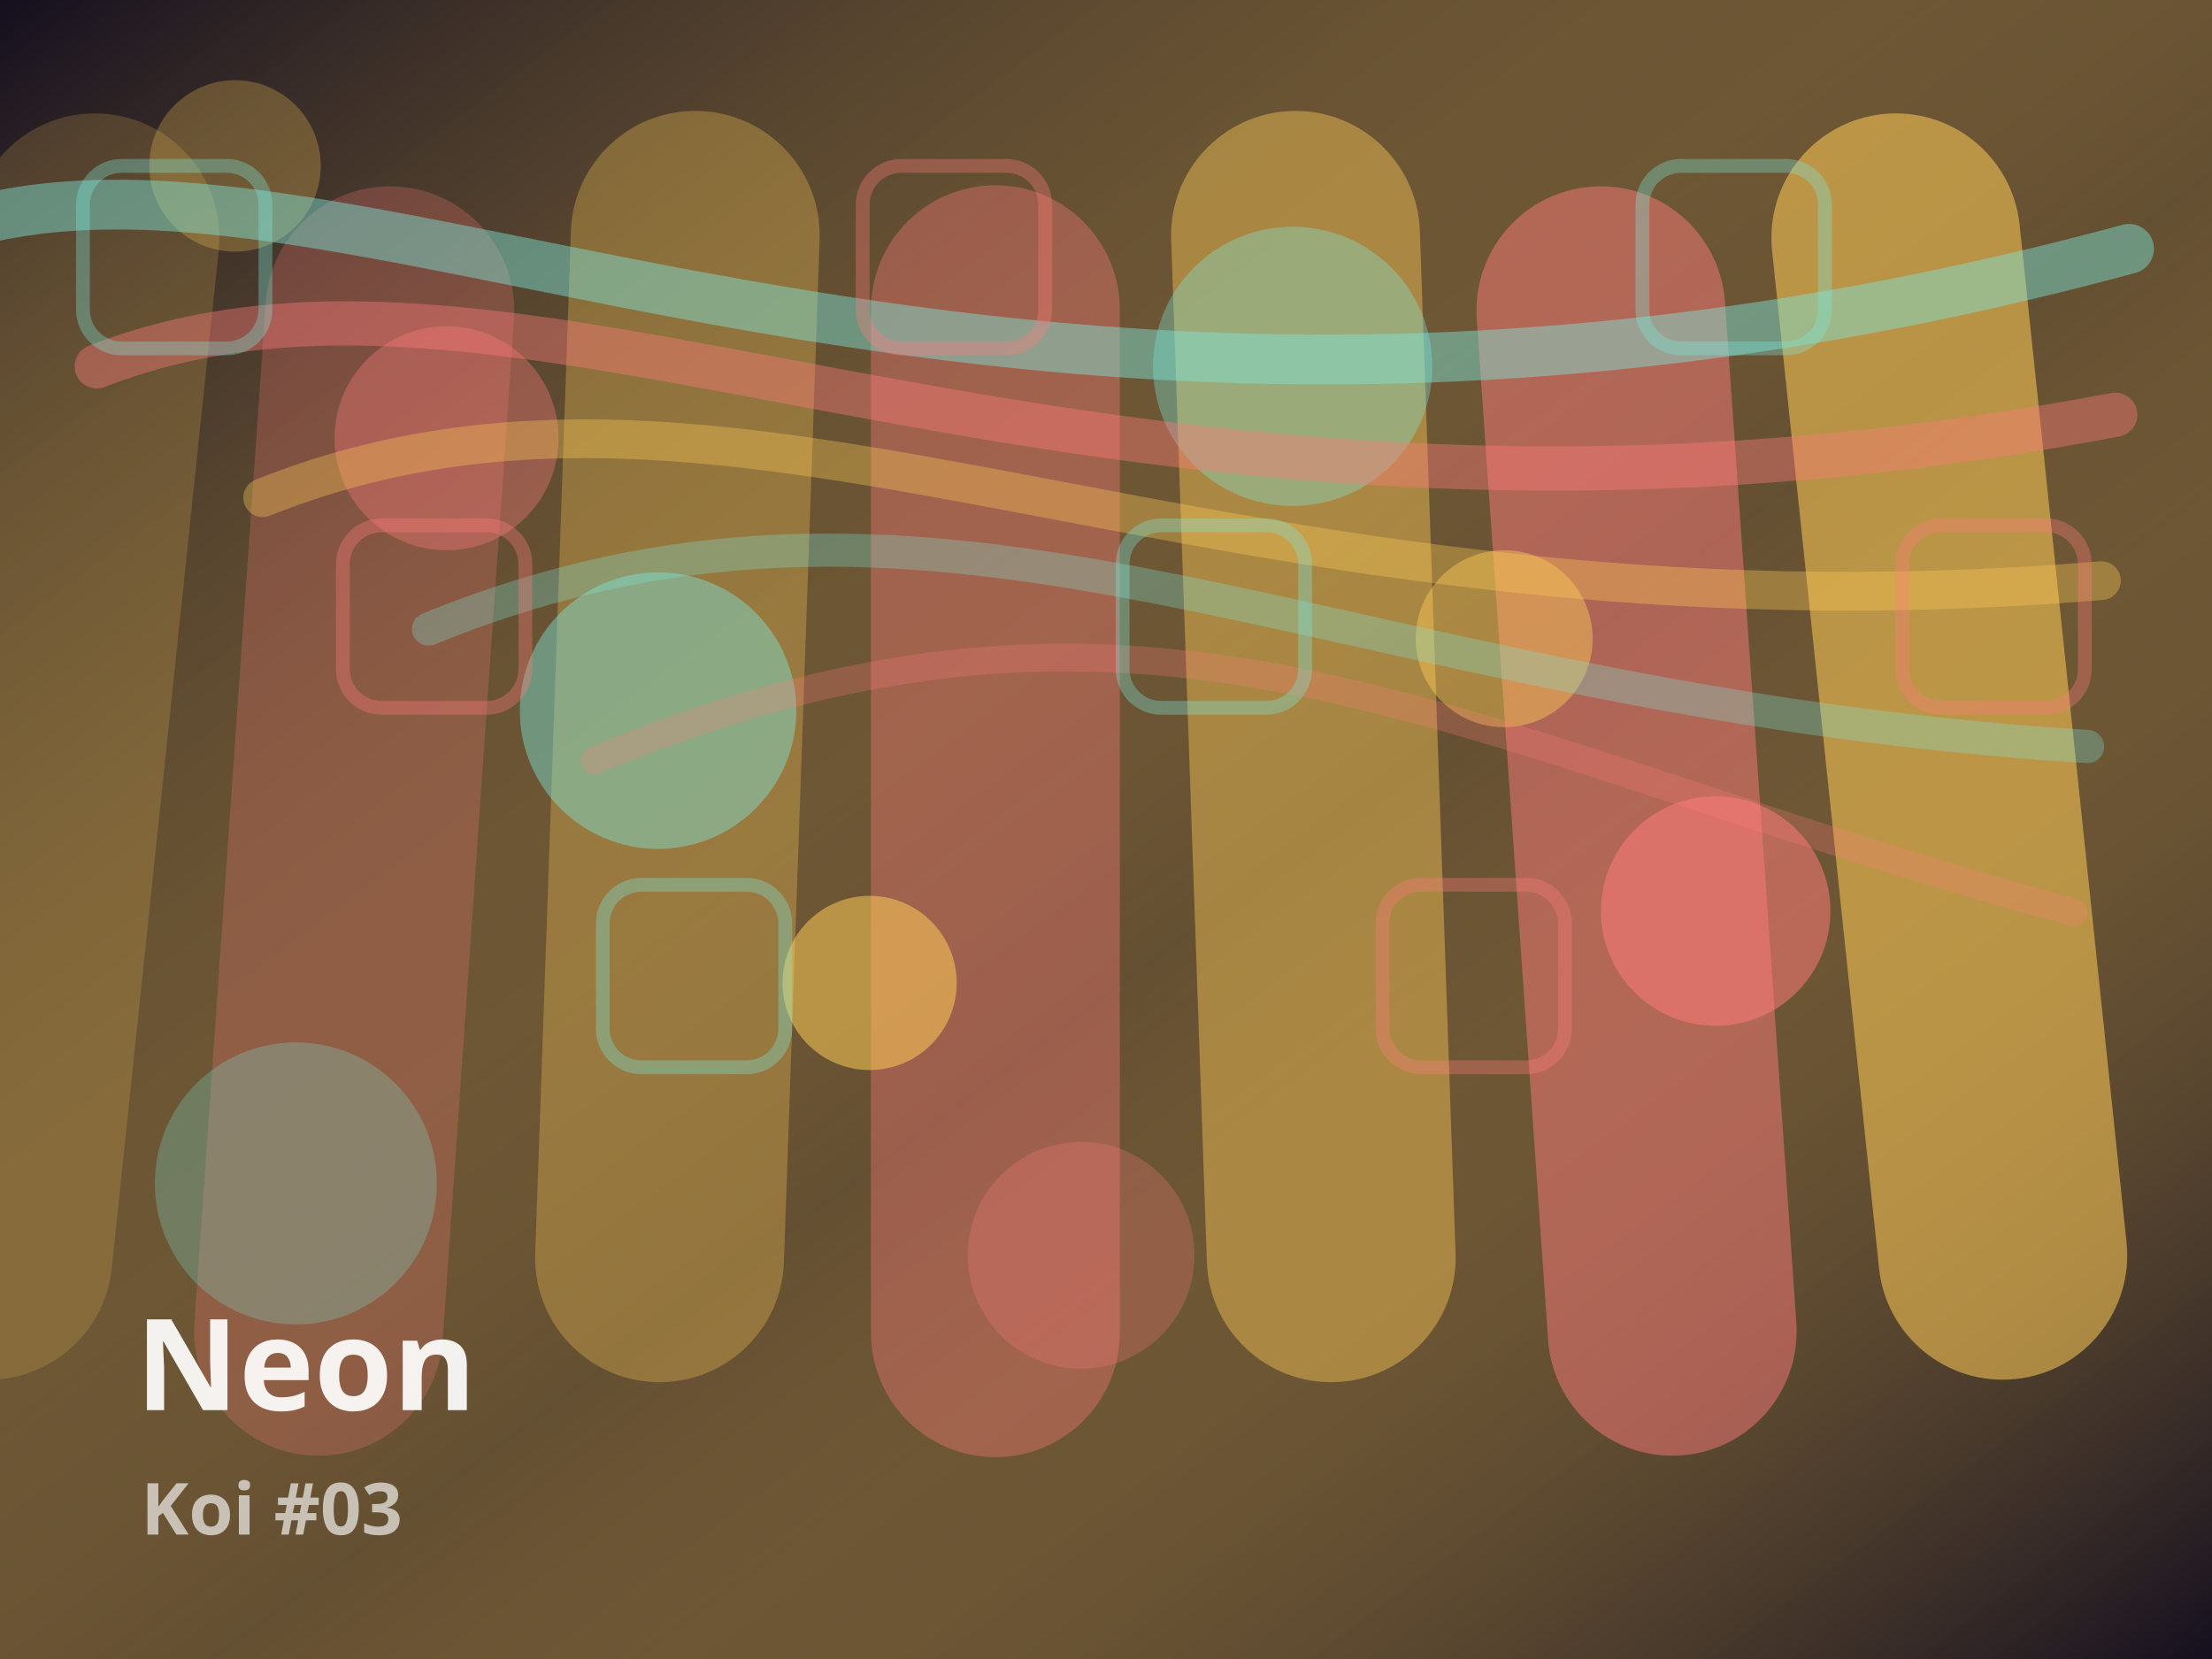
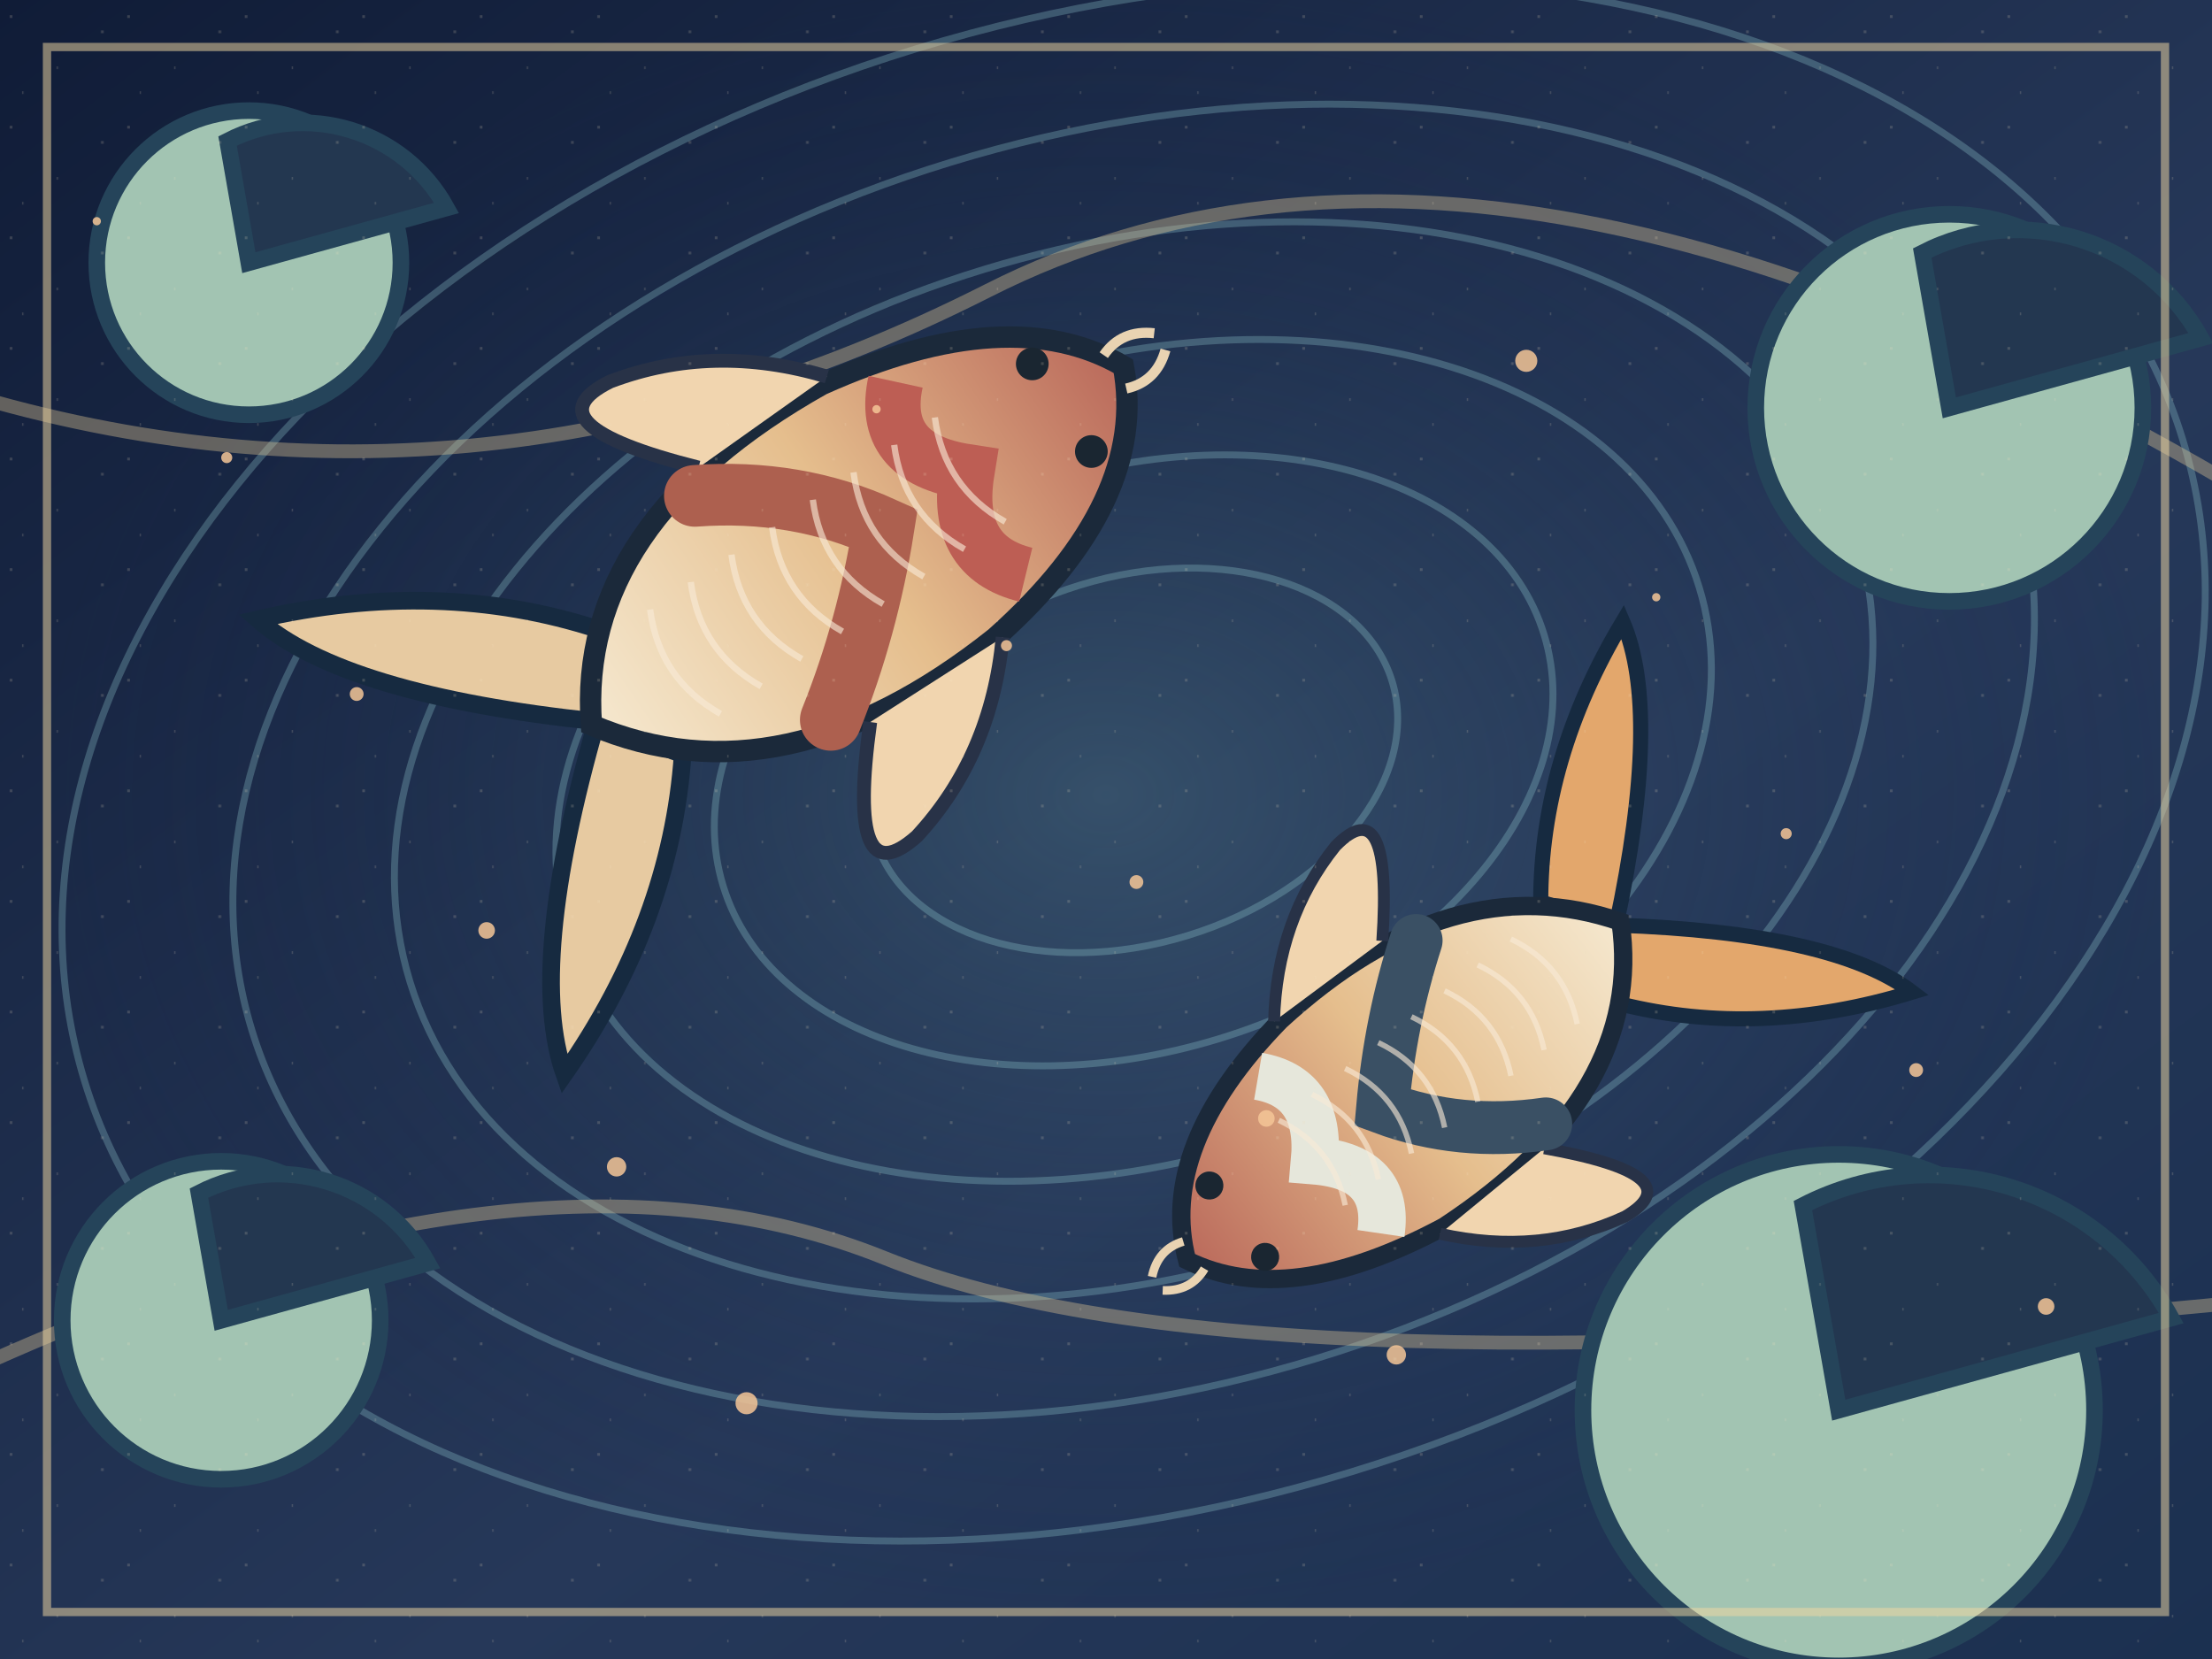
- <svg xmlns="http://www.w3.org/2000/svg" viewBox="0 0 1600 1200">
+ <svg xmlns="http://www.w3.org/2000/svg" width="1600" height="1200" viewBox="0 0 1600 1200">
  <defs>
-     <linearGradient id="wash-2" x1="0%" y1="0%" x2="100%" y2="100%">
-       <stop offset="0%" stop-color="#140f1f" />
-       <stop offset="55%" stop-color="#ffcc57" stop-opacity="0.34" />
-       <stop offset="100%" stop-color="#140f1f" />
+     <linearGradient id="pond" x2="1" y2="1">
+       <stop stop-color="#101c37" />
+       <stop offset=".6" stop-color="#263859" />
+       <stop offset="1" stop-color="#1b3050" />
    </linearGradient>
+     <linearGradient id="koi" x2="1" y2="0">
+       <stop stop-color="#f5e8cf" />
+       <stop offset=".5" stop-color="#e5be8d" />
+       <stop offset="1" stop-color="#ba695b" />
+     </linearGradient>
+     <radialGradient id="pool">
+       <stop stop-color="#537c8d" stop-opacity=".4" />
+       <stop offset="1" stop-color="#152448" stop-opacity="0" />
+     </radialGradient>
+     <pattern id="grain" width="85" height="80" patternUnits="userSpaceOnUse">
+       <path d="M7 12h2M41 49h1M73 23h2M16 67h1" stroke="#f1e2c0" stroke-opacity=".22" stroke-width="2" />
+     </pattern>
  </defs>
-   <rect width="1600" height="1200" fill="#140f1f" />
-   <rect width="1600" height="1200" fill="url(#wash-2)" />
-   <rect x="-60" y="80" width="180" height="920" rx="90" fill="#ffcc57" opacity="0.18" transform="rotate(6 30 540)" />
-   <rect x="170" y="134" width="180" height="920" rx="90" fill="#ff7b7b" opacity="0.24" transform="rotate(4 260 540)" />
-   <rect x="400" y="80" width="180" height="920" rx="90" fill="#ffcc57" opacity="0.30" transform="rotate(2 490 540)" />
-   <rect x="630" y="134" width="180" height="920" rx="90" fill="#ff7b7b" opacity="0.36" transform="rotate(0 720 540)" />
-   <rect x="860" y="80" width="180" height="920" rx="90" fill="#ffcc57" opacity="0.42" transform="rotate(-2 950 540)" />
-   <rect x="1090" y="134" width="180" height="920" rx="90" fill="#ff7b7b" opacity="0.48" transform="rotate(-4 1180 540)" />
-   <rect x="1320" y="80" width="180" height="920" rx="90" fill="#ffcc57" opacity="0.54" transform="rotate(-6 1410 540)" />
-   <circle cx="170" cy="120" r="62" fill="#ffcc57" opacity="0.26" />
-   <circle cx="323" cy="317" r="81" fill="#ff7b7b" opacity="0.35" />
-   <circle cx="476" cy="514" r="100" fill="#7ce7db" opacity="0.44" />
-   <circle cx="629" cy="711" r="63" fill="#ffcc57" opacity="0.53" />
-   <circle cx="782" cy="908" r="82" fill="#ff7b7b" opacity="0.26" />
-   <circle cx="935" cy="265" r="101" fill="#7ce7db" opacity="0.35" />
-   <circle cx="1088" cy="462" r="64" fill="#ffcc57" opacity="0.44" />
-   <circle cx="1241" cy="659" r="83" fill="#ff7b7b" opacity="0.53" />
-   <circle cx="214" cy="856" r="102" fill="#7ce7db" opacity="0.26" />
-   <path d="M -50 170 C 240 60, 690 410, 1540 180" stroke="#7ce7db" stroke-width="36" stroke-linecap="round" fill="none" opacity="0.45" />
-   <path d="M 70 265 C 390 140, 780 442, 1530 300" stroke="#ff7b7b" stroke-width="32" stroke-linecap="round" fill="none" opacity="0.40" />
-   <path d="M 190 360 C 540 220, 870 474, 1520 420" stroke="#ffcc57" stroke-width="28" stroke-linecap="round" fill="none" opacity="0.35" />
-   <path d="M 310 455 C 690 300, 960 506, 1510 540" stroke="#7ce7db" stroke-width="24" stroke-linecap="round" fill="none" opacity="0.30" />
-   <path d="M 430 550 C 840 380, 1050 538, 1500 660" stroke="#ff7b7b" stroke-width="20" stroke-linecap="round" fill="none" opacity="0.25" />
-   <rect x="60" y="120" width="132" height="132" rx="28" fill="none" stroke="#7ce7db" stroke-width="10" opacity="0.34" />
-   <rect x="248" y="380" width="132" height="132" rx="28" fill="none" stroke="#ff7b7b" stroke-width="10" opacity="0.34" />
-   <rect x="436" y="640" width="132" height="132" rx="28" fill="none" stroke="#7ce7db" stroke-width="10" opacity="0.34" />
-   <rect x="624" y="120" width="132" height="132" rx="28" fill="none" stroke="#ff7b7b" stroke-width="10" opacity="0.34" />
-   <rect x="812" y="380" width="132" height="132" rx="28" fill="none" stroke="#7ce7db" stroke-width="10" opacity="0.34" />
-   <rect x="1000" y="640" width="132" height="132" rx="28" fill="none" stroke="#ff7b7b" stroke-width="10" opacity="0.34" />
-   <rect x="1188" y="120" width="132" height="132" rx="28" fill="none" stroke="#7ce7db" stroke-width="10" opacity="0.34" />
-   <rect x="1376" y="380" width="132" height="132" rx="28" fill="none" stroke="#ff7b7b" stroke-width="10" opacity="0.34" />
-   <text x="98" y="1020" fill="rgba(255,255,255,0.92)" font-family="Trebuchet MS, Gill Sans, sans-serif" font-weight="700" font-size="92">Neon</text>
-   <text x="102" y="1110" fill="rgba(255,255,255,0.64)" font-family="Trebuchet MS, Gill Sans, sans-serif" font-weight="600" font-size="52">Koi #03</text>
+   <rect width="1600" height="1200" fill="#172748" />
+   <rect width="1600" height="1200" fill="url(#pond)" />
+   <ellipse cx="800" cy="575" rx="780" ry="600" fill="url(#pool)" />
+   <g fill="none" stroke="#9bd7db" stroke-width="5" opacity=".28">
+     <ellipse cx="820" cy="550" rx="195.5" ry="132.6" transform="rotate(-17 820 550)" />
+     <ellipse cx="820" cy="550" rx="310.5" ry="210.6" transform="rotate(-17 820 550)" />
+     <ellipse cx="820" cy="550" rx="427.8" ry="290.16" transform="rotate(-17 820 550)" />
+     <ellipse cx="820" cy="550" rx="547.4" ry="371.28" transform="rotate(-17 820 550)" />
+     <ellipse cx="820" cy="550" rx="667" ry="452.4" transform="rotate(-17 820 550)" />
+     <ellipse cx="820" cy="550" rx="793.5" ry="538.2" transform="rotate(-17 820 550)" />
+   </g>
+   <g fill="none" stroke="#e2c993" opacity=".38" stroke-width="10">
+     <path d="M-30 995Q380 805 640 910T1640 940" />
+     <path d="M-40 280Q340 400 715 210T1680 390" />
+   </g>
+   <g transform="translate(590 415) rotate(-34) scale(0.91)">
+     <path d="M-210 0Q-365-130-388-218Q-250-165-168-60Z" fill="#e7caa1" stroke="#162a40" stroke-width="14" />
+     <path d="M-210 0Q-365 130-388 218Q-250 165-168 60Z" fill="#e7caa1" stroke="#162a40" stroke-width="14" />
+     <path d="M-215 0Q-135-140 88-122Q250-94 295 0Q252 100 90 122Q-125 139-215 0Z" fill="url(#koi)" stroke="#1b293a" stroke-width="17" />
+     <path d="M-30-122Q-125-228-50-218Q35-198 95-125" fill="#f1d5af" stroke="#283247" stroke-width="11" />
+     <path d="M-30 122Q-125 228-50 218Q35 198 95 125" fill="#f1d5af" stroke="#283247" stroke-width="11" />
+     <path d="M-45-105Q25-65 65 0Q10 59-55 103" fill="none" stroke="#ad604f" stroke-width="49" stroke-linecap="round" />
+     <path d="M138-91Q93-48 145 0Q98 50 138 94" fill="none" stroke="#bd5e54" stroke-width="44" />
+     <g fill="none" stroke="#f8ead7" stroke-opacity=".62" stroke-width="5">
+       <path d="M-125-50Q-150 0 -125 50" />
+       <path d="M-86-50Q-111 0 -86 50" />
+       <path d="M-47-50Q-72 0 -47 50" />
+       <path d="M-8-50Q-33 0 -8 50" />
+       <path d="M31-50Q6 0 31 50" />
+       <path d="M70-50Q45 0 70 50" />
+       <path d="M109-50Q84 0 109 50" />
+       <path d="M148-50Q123 0 148 50" />
+     </g>
+     <circle cx="236" cy="-42" r="13" fill="#1a2631" />
+     <circle cx="236" cy="42" r="13" fill="#1a2631" />
+     <path d="M287-16Q310-25 330-8M287 16Q310 25 330 8" stroke="#e9d3b2" stroke-width="8" fill="none" />
+   </g>
+   <g transform="translate(1040 770) rotate(142) scale(0.78)">
+     <path d="M-210 0Q-365-130-388-218Q-250-165-168-60Z" fill="#e3a76c" stroke="#162a40" stroke-width="14" />
+     <path d="M-210 0Q-365 130-388 218Q-250 165-168 60Z" fill="#e3a76c" stroke="#162a40" stroke-width="14" />
+     <path d="M-215 0Q-135-140 88-122Q250-94 295 0Q252 100 90 122Q-125 139-215 0Z" fill="url(#koi)" stroke="#1b293a" stroke-width="17" />
+     <path d="M-30-122Q-125-228-50-218Q35-198 95-125" fill="#f1d5af" stroke="#283247" stroke-width="11" />
+     <path d="M-30 122Q-125 228-50 218Q35 198 95 125" fill="#f1d5af" stroke="#283247" stroke-width="11" />
+     <path d="M-45-105Q25-65 65 0Q10 59-55 103" fill="none" stroke="#3a5064" stroke-width="49" stroke-linecap="round" />
+     <path d="M138-91Q93-48 145 0Q98 50 138 94" fill="none" stroke="#e6e7db" stroke-width="44" />
+     <g fill="none" stroke="#f8ead7" stroke-opacity=".62" stroke-width="5">
+       <path d="M-125-50Q-150 0 -125 50" />
+       <path d="M-86-50Q-111 0 -86 50" />
+       <path d="M-47-50Q-72 0 -47 50" />
+       <path d="M-8-50Q-33 0 -8 50" />
+       <path d="M31-50Q6 0 31 50" />
+       <path d="M70-50Q45 0 70 50" />
+       <path d="M109-50Q84 0 109 50" />
+       <path d="M148-50Q123 0 148 50" />
+     </g>
+     <circle cx="236" cy="-42" r="13" fill="#1a2631" />
+     <circle cx="236" cy="42" r="13" fill="#1a2631" />
+     <path d="M287-16Q310-25 330-8M287 16Q310 25 330 8" stroke="#e9d3b2" stroke-width="8" fill="none" />
+   </g>
+   <g fill="#a2c4b2" stroke="#25445a" stroke-width="12">
+     <g>
+       <circle cx="180" cy="190" r="110" />
+       <path d="M180 190L323 150.4A118.8 118.8 0 0 0 164.6 102Z" fill="#233750" />
+     </g>
+     <g>
+       <circle cx="1410" cy="295" r="140" />
+       <path d="M1410 295L1592 244.6A151.2 151.2 0 0 0 1390.4 183Z" fill="#233750" />
+     </g>
+     <g>
+       <circle cx="1330" cy="1020" r="185" />
+       <path d="M1330 1020L1570.5 953.4A199.8 199.8 0 0 0 1304.1 872Z" fill="#233750" />
+     </g>
+     <g>
+       <circle cx="160" cy="955" r="115" />
+       <path d="M160 955L309.5 913.6A124.2 124.2 0 0 0 143.9 863Z" fill="#233750" />
+     </g>
+   </g>
+   <g fill="#f5c597" opacity=".85">
+     <circle cx="70" cy="160" r="3" />
+     <circle cx="164" cy="331" r="4" />
+     <circle cx="258" cy="502" r="5" />
+     <circle cx="352" cy="673" r="6" />
+     <circle cx="446" cy="844" r="7" />
+     <circle cx="540" cy="1015" r="8" />
+     <circle cx="634" cy="296" r="3" />
+     <circle cx="728" cy="467" r="4" />
+     <circle cx="822" cy="638" r="5" />
+     <circle cx="916" cy="809" r="6" />
+     <circle cx="1010" cy="980" r="7" />
+     <circle cx="1104" cy="261" r="8" />
+     <circle cx="1198" cy="432" r="3" />
+     <circle cx="1292" cy="603" r="4" />
+     <circle cx="1386" cy="774" r="5" />
+     <circle cx="1480" cy="945" r="6" />
+   </g>
+   <rect width="1600" height="1200" fill="url(#grain)" opacity=".8" />
+   <path d="M34 34H1566V1166H34Z" fill="none" stroke="#f1d7a2" stroke-opacity=".52" stroke-width="6" />
</svg>
